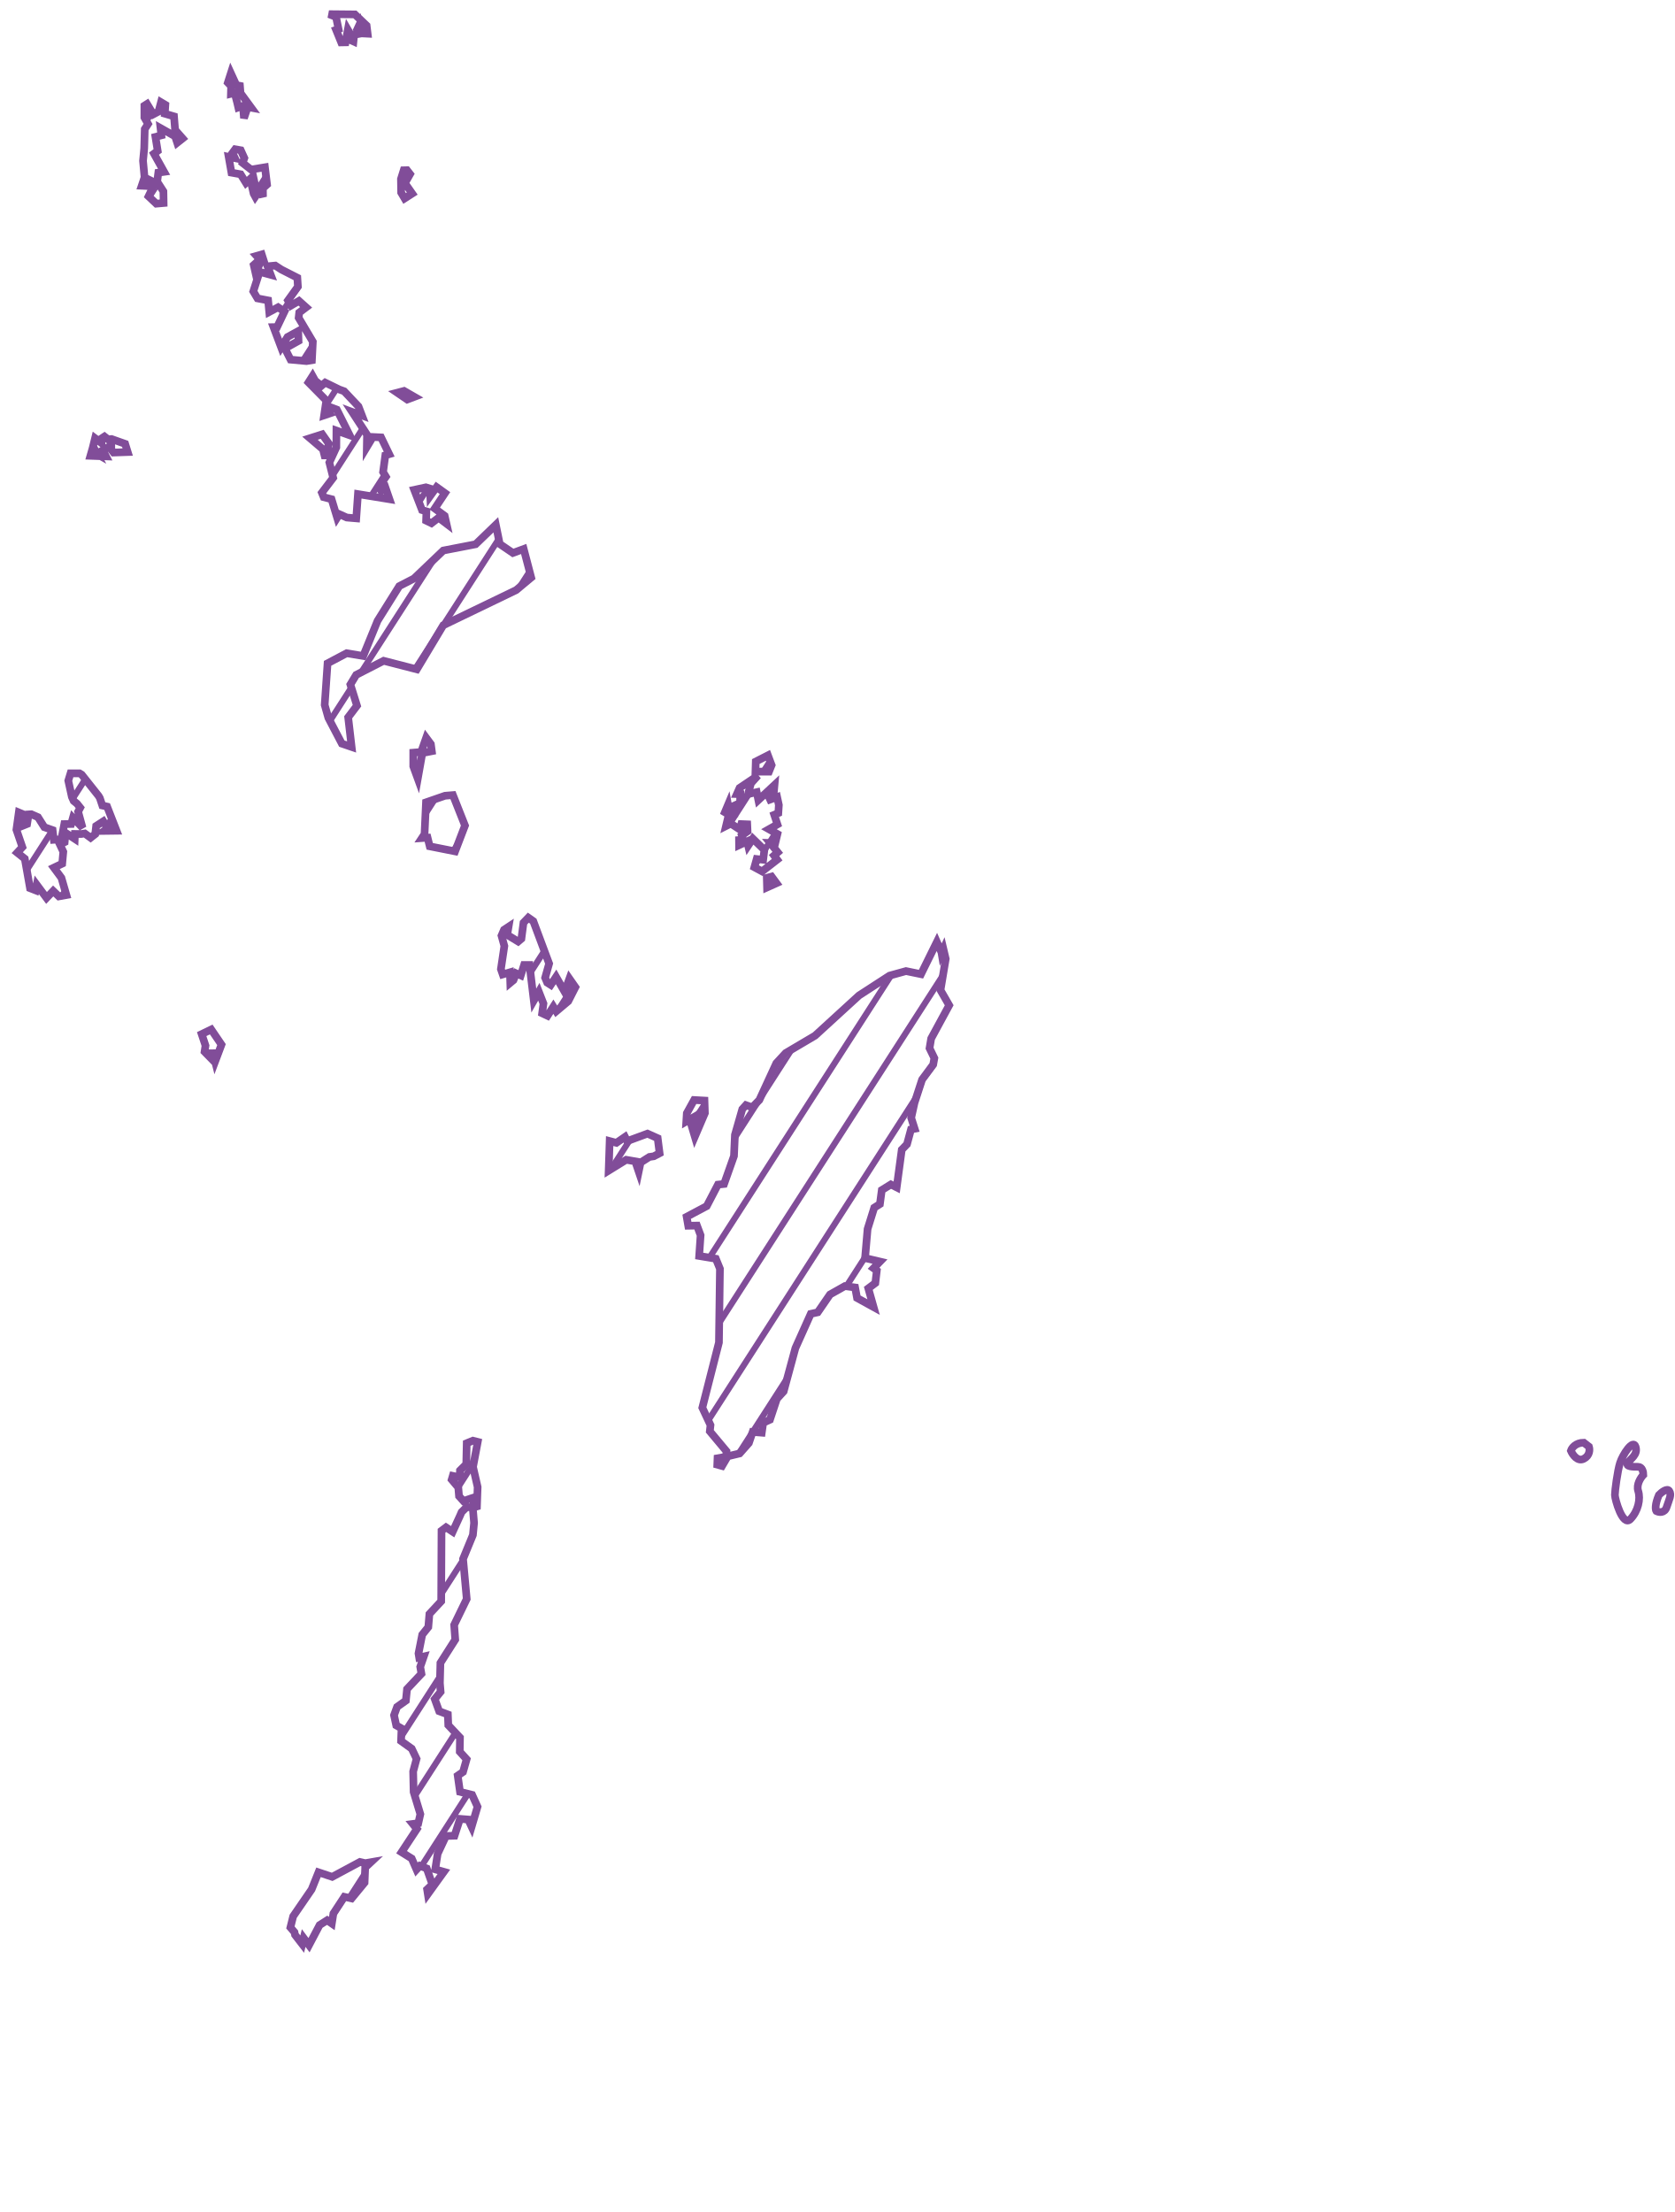
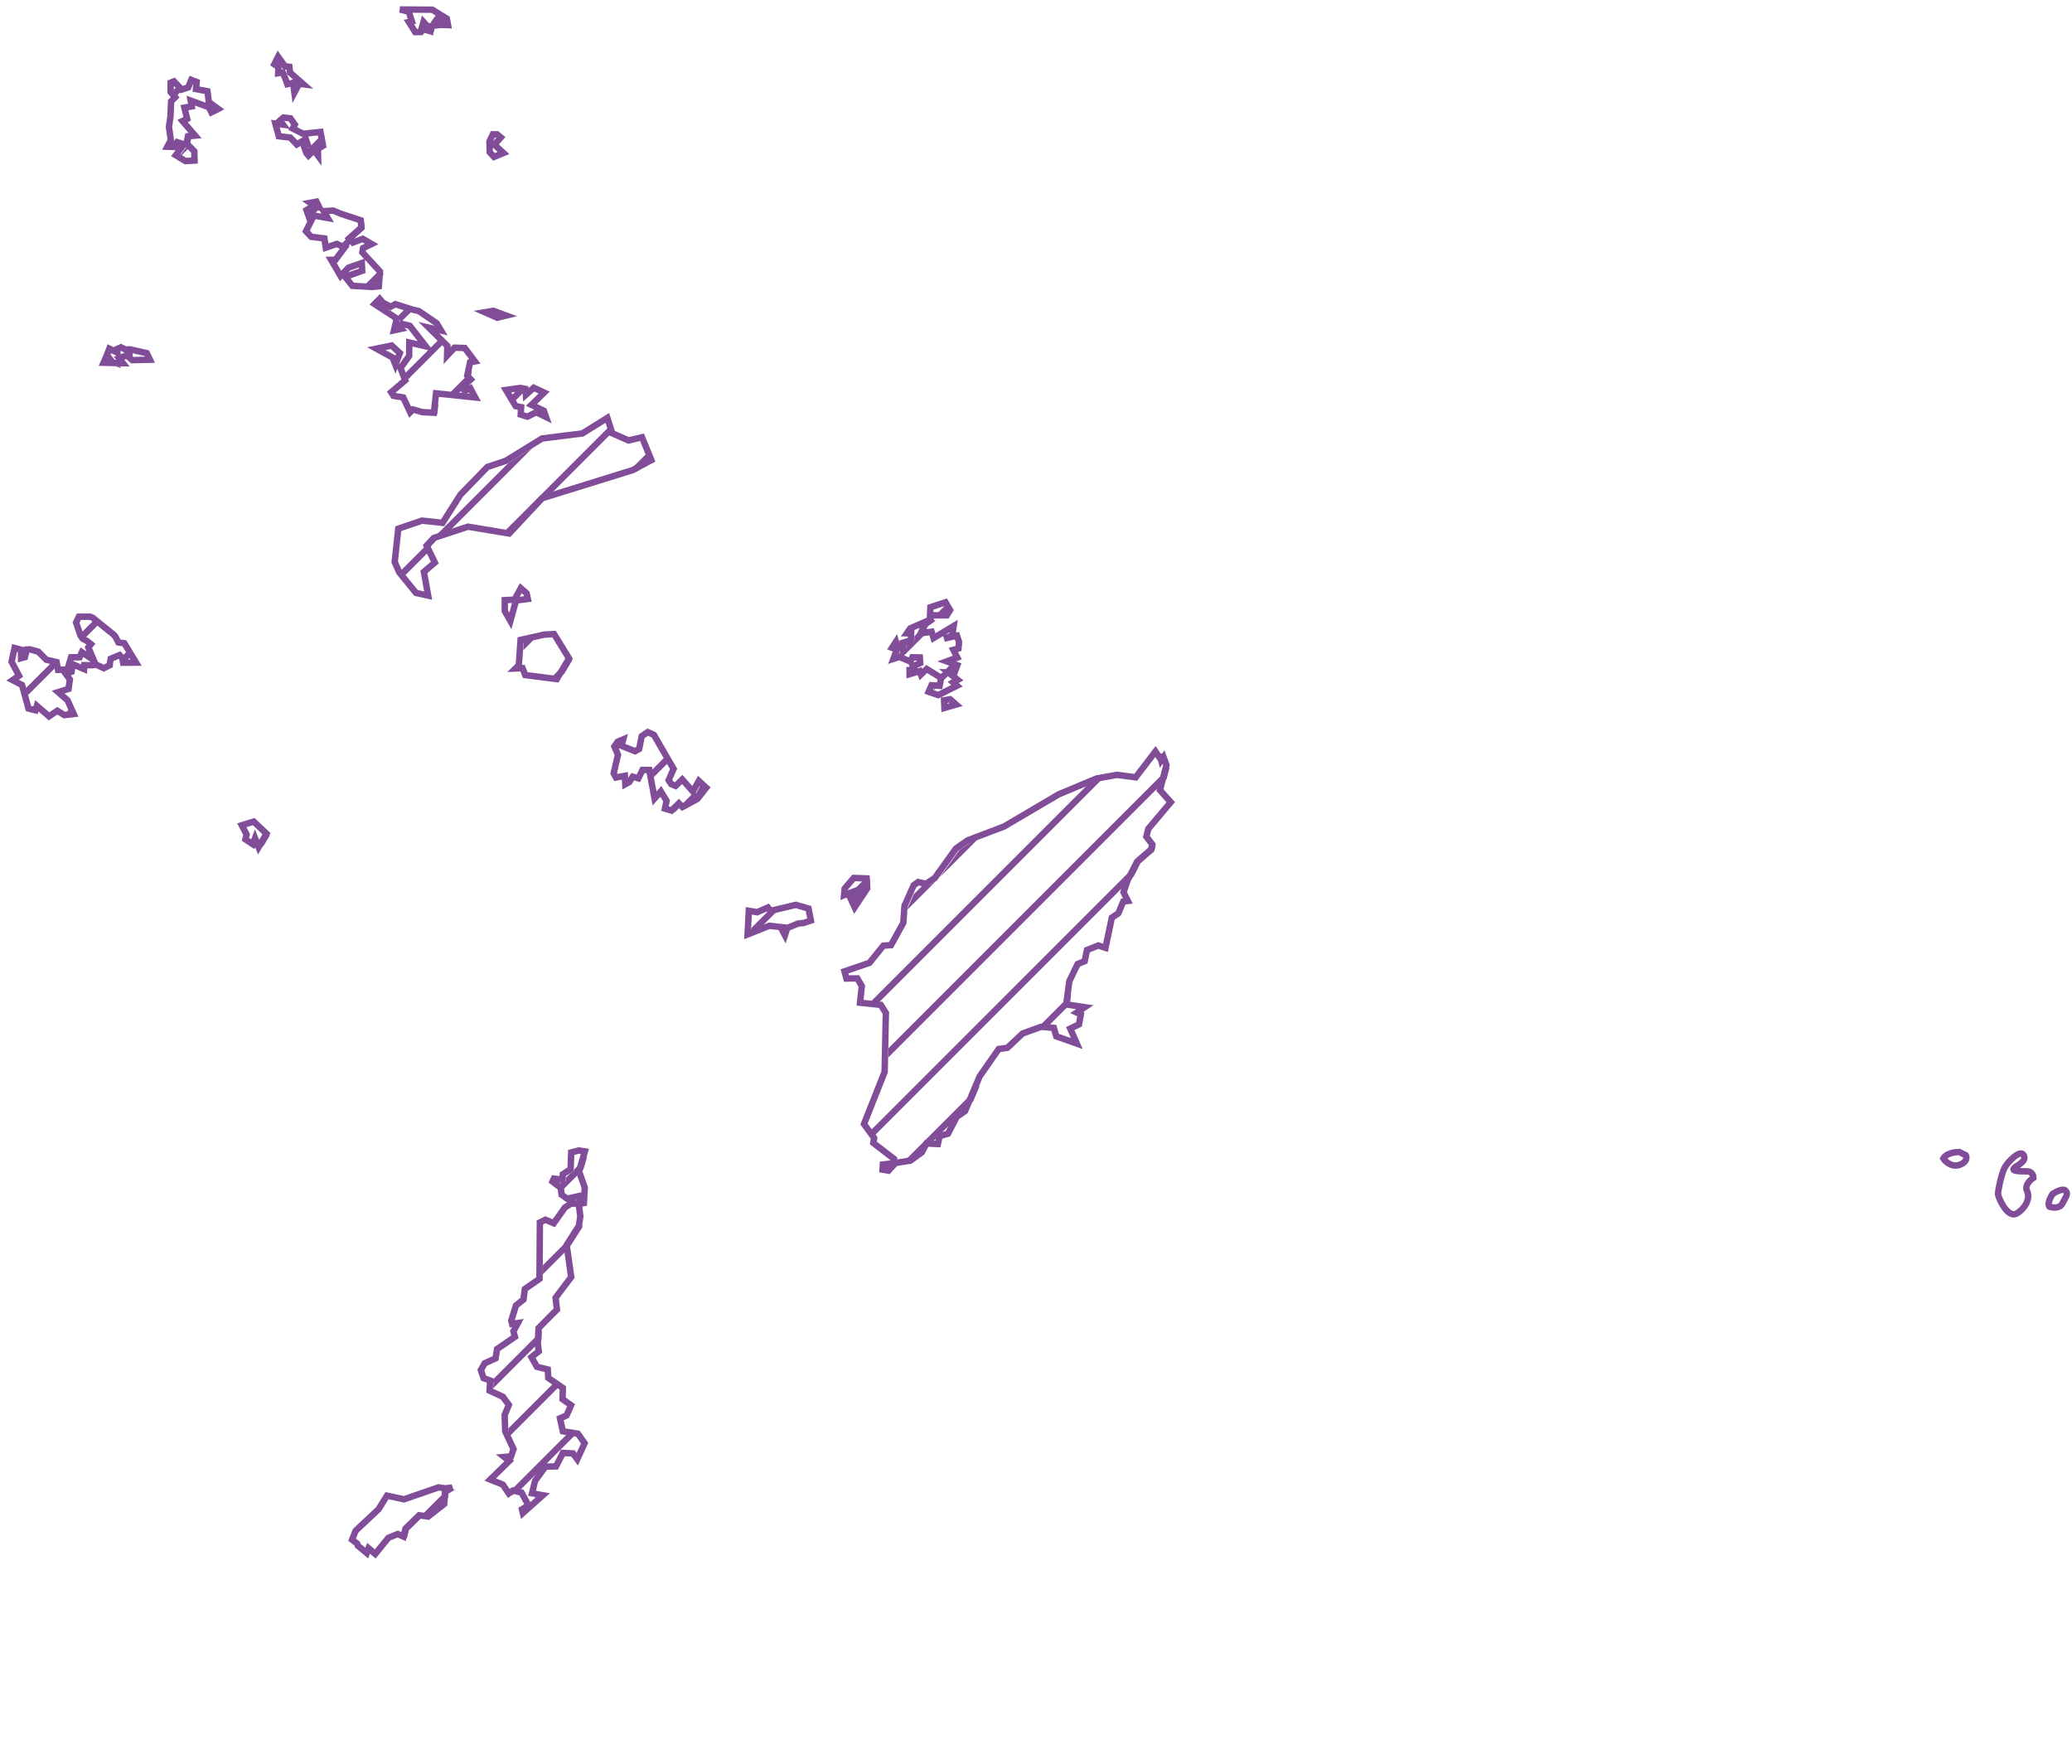
- <svg xmlns="http://www.w3.org/2000/svg" width="218" height="288" viewBox="0 0 218 288" fill="none">
-   <path d="M19.148 14.869L19.654 14.081L20.116 14.846L19.381 15.987L19.148 15.578V14.869Z" fill="#814D99" />
-   <path d="M20.911 24.086L19.746 25.898L19.687 25.842L20.54 24.071L20.106 23.855L21.328 21.958L21.713 22.65L20.963 22.756L20.813 23.933L20.911 24.086Z" fill="#814D99" />
-   <path d="M23.869 18.008L23.385 18.76L23.419 18.865L24.129 18.303L23.869 18.008Z" fill="#814D99" />
-   <path d="M33 14.294L33.025 14.256L33.061 14.305L33 14.294Z" fill="#814D99" />
-   <path d="M33.483 24.021L34.736 22.074L34.842 22.056L34.979 23.178L33.424 25.594L33.368 25.492L33.15 24.539L33.462 24.053L33.491 24.061L33.483 24.021Z" fill="#814D99" />
-   <path d="M12.911 57.474L12.556 58.025L12.726 57.334L12.911 57.474Z" fill="#814D99" />
-   <path d="M46.392 5.442L46.27 5.63L45.877 5.451L46.068 4.889L45.938 4.665L47.174 2.745L47.765 3.307L47.362 3.934L47.194 3.384L46.839 4.147L47.019 4.466L46.849 4.732L46.457 4.805L46.392 5.442Z" fill="#814D99" />
-   <path d="M45.386 5.522L45.337 5.791L45.212 5.793L45.386 5.522Z" fill="#814D99" />
-   <path d="M33.938 33.791L34.135 33.485L34.426 33.402L34.663 34.146L34.534 34.346H34.276L33.809 35.473L33.609 35.783L33.382 34.781L34.181 34.059L33.938 33.791Z" fill="#814D99" />
-   <path d="M39.718 47.244L38.818 47.161L40.733 44.185L41.079 44.769L41.059 45.159L39.718 47.244Z" fill="#814D99" />
-   <path d="M53.863 25.261L53.513 25.806L53.028 26.117L52.708 25.575L53.367 24.551L53.863 25.261Z" fill="#814D99" />
-   <path d="M37.933 39.541L37.177 40.715L36.555 40.284L36.474 40.327L38.998 36.404L39.059 36.435L39.135 37.601L37.845 39.393L37.933 39.541Z" fill="#814D99" />
-   <path d="M42.433 52.019L43.438 50.458L44.163 50.813L42.745 53.016L42.833 52.425L42.433 52.019Z" fill="#814D99" />
-   <path d="M9.515 103.176L10.872 101.068L10.986 101.137L11.425 101.689L9.792 104.228L9.703 104.032L9.515 103.176Z" fill="#814D99" />
-   <path d="M3.621 112.336L6.37 108.064L7.146 108.339L3.827 113.497L3.621 112.336Z" fill="#814D99" />
-   <path d="M8.364 116.924L8.011 116.989L7.615 116.607L8.525 115.192L8.821 116.213L8.364 116.924Z" fill="#814D99" />
-   <path d="M14.882 106.795L14.188 107.872L13.798 107.213L13.56 107.368L14.522 105.873L14.882 106.795Z" fill="#814D99" />
-   <path d="M50.414 62.052L48.597 64.876L47.734 64.735L50.372 60.636L50.223 61.734L50.414 62.052Z" fill="#814D99" />
-   <path d="M47.564 56.004L43.633 62.113L43.367 61.045L47.084 55.268L47.564 56.004Z" fill="#814D99" />
-   <path d="M46.847 66.113L46.73 67.768L45.833 67.69L46.847 66.113Z" fill="#814D99" />
-   <path d="M12.782 108.577L12.422 109.135L12.747 108.877L12.782 108.577Z" fill="#814D99" />
-   <path d="M54.515 64.674L55.015 63.897L55.798 63.728L56.031 63.799L54.873 65.599L54.515 64.674Z" fill="#814D99" />
-   <path d="M42.931 93.153L54.214 75.618L54.242 75.604L56.665 73.292L47.294 87.855L46.723 88.148L45.965 89.399L46.075 89.749L43.28 94.092L43.099 93.746L42.931 93.153Z" fill="#814D99" />
-   <path d="M54.355 87.359L53.537 87.148L65.038 69.274L65.268 70.398L54.355 87.359Z" fill="#814D99" />
-   <path d="M28.585 137.883L28.314 138.304L28.045 137.241L28.915 135.889L29.185 136.287L28.585 137.883Z" fill="#814D99" />
-   <path d="M67.856 76.853L67.549 77.109L66.373 77.677L69.01 73.579L69.286 74.631L67.856 76.853Z" fill="#814D99" />
-   <path d="M27.88 137.497L27.759 138.005L27.635 137.878L27.88 137.497Z" fill="#814D99" />
-   <path d="M59.322 111.07L58.477 110.902L60.739 107.386L60.889 107.764L60.062 109.92L59.322 111.07Z" fill="#814D99" />
-   <path d="M56.893 104.367L55.747 106.149L55.812 104.742L56.893 104.367Z" fill="#814D99" />
-   <path d="M69.4 126.838L69.289 125.917H69.039L70.856 123.095L71.206 124.033L69.4 126.838Z" fill="#814D99" />
-   <path d="M72.95 131.798L72.769 131.95L72.394 131.346L71.63 132.534L71.548 132.495L73.705 129.143L73.861 129.416L74.286 128.24L74.562 127.812L75.058 128.523L72.95 131.798Z" fill="#814D99" />
-   <path d="M66.371 121.068L65.659 122.175L65.638 122.1L65.966 121.336L66.371 121.068Z" fill="#814D99" />
-   <path d="M98.721 100.744L99.965 98.81L100.331 98.624L100.592 99.318L99.674 100.744H98.721Z" fill="#814D99" />
-   <path d="M96.724 103.848L97.906 102.01L99.027 101.253L98.12 102.261L97.738 103.671L97.8 103.657L95.234 107.644L94.872 107.828L95.227 106.343L95.148 106.296L95.383 105.931L95.902 106.046L95.847 105.219L96.701 104.827L96.724 103.848Z" fill="#814D99" />
-   <path d="M101.387 107.078L100.74 108.083L101.566 107.616L101.387 107.078Z" fill="#814D99" />
-   <path d="M100.591 108.315L101.29 108.71L99.862 110.929L99.275 110.36L100.591 108.315Z" fill="#814D99" />
-   <path d="M99.079 112.146L98.686 112.757L98.864 112.122L99.079 112.146Z" fill="#814D99" />
-   <path d="M79.638 151.353L81.506 148.45L81.722 148.301L82.002 148.852L82.263 148.756L79.822 152.55L79.593 152.691L79.638 151.353Z" fill="#814D99" />
-   <path d="M89.706 146.184L91.41 143.536L92.067 143.572L92.081 143.976L91.113 145.479L89.699 146.297L89.706 146.184Z" fill="#814D99" />
-   <path d="M61.057 190.706L62.446 188.548L62.05 190.645L59.968 193.881L59.426 193.241L59.869 192.553L60.2 192.623L60.224 192.002L60.689 191.279L61.053 190.916L61.057 190.706Z" fill="#814D99" />
-   <path d="M90.341 146.68L90.354 146.658L90.334 146.657L90.341 146.68Z" fill="#814D99" />
-   <path d="M96.657 145.859L97.695 144.246L98.284 144.452L98.97 143.746L96.019 148.333L96.032 148.036L96.657 145.859Z" fill="#814D99" />
-   <path d="M57.802 206.242L61.952 199.793L61.919 200.13L60.636 203.248L60.642 203.31L57.795 207.734L57.802 206.242Z" fill="#814D99" />
-   <path d="M52.588 226.303L52.625 225.314L52.366 225.166L57.686 216.9L57.646 218.444L52.588 226.303Z" fill="#814D99" />
-   <path d="M42.935 250.3L47.745 242.825L47.91 242.862L48.633 242.735L47.896 243.424L47.868 244.116L45.771 247.374L45.181 247.241L43.754 249.415L43.55 250.719L42.942 250.295L42.935 250.3Z" fill="#814D99" />
-   <path d="M54.341 234.056L54.202 233.595L54.184 232.819L59.053 225.252L59.618 225.855L54.341 234.056Z" fill="#814D99" />
-   <path d="M55.156 243.266L55.014 243.212L54.577 243.689L54.317 243.089L60.412 233.616L61.234 233.821L55.156 243.266Z" fill="#814D99" />
-   <path d="M96.455 189.562L95.328 189.832L103.577 177.012L102.883 179.572L96.455 189.562Z" fill="#814D99" />
-   <path d="M112.994 163.859L110.493 167.746L110.348 167.726L109.099 168.43L113.143 162.147L112.994 163.859Z" fill="#814D99" />
-   <path d="M119.713 142.94L92.542 185.166L92.14 184.309L121.959 137.969L121.996 138.047L121.846 138.885L120.4 140.836L119.713 142.94Z" fill="#814D99" />
-   <path d="M123.475 125.136L123.139 127.139L93.986 172.445L94.006 170.932L123.475 125.136Z" fill="#814D99" />
-   <path d="M114.745 128.225L116.162 127.306L116.318 127.263L92.668 164.017L91.806 163.874L114.745 128.225Z" fill="#814D99" />
-   <path d="M103.326 136.976L102.644 137.379L101.423 138.705L99.419 143.048L103.326 136.976Z" fill="#814D99" />
-   <path d="M47.561 242.584L48.284 242.456L47.547 243.145L47.465 245.118L45.773 247.175L44.831 246.963L43.405 249.136L43.2 250.441L42.593 250.017L41.61 250.642L40.232 253.261L39.536 252.328L39.345 253.123L38.41 251.914L38.342 251.575L37.809 250.95L38.171 249.497L40.573 245.998L41.467 243.771L43.248 244.365L46.864 242.424L47.561 242.584ZM60.731 196.247L61.543 196.215L61.72 198.282L61.57 199.852L60.287 202.969L60.765 208.186L59.127 211.558L59.27 213.477L57.339 216.51L57.271 219.139L57.366 220.274L56.602 221.218L57.175 222.797L58.308 223.222L58.363 224.611L59.885 226.233L59.857 228.067L60.751 229.054L60.28 230.708L59.591 231.185L59.891 233.295L61.468 233.687L62.17 235.235L61.399 237.844L60.956 236.9L59.891 236.815L59.175 239.01L58.062 239.042L56.977 241.364L56.664 243.389L57.789 243.707L55.701 246.602L55.606 245.998L56.288 245.351L55.558 243.273L54.664 242.933L54.227 243.411L53.606 241.979L52.283 241.152L54.275 238.13L53.743 237.473L54.459 237.377L54.726 236.2L53.852 233.316L53.791 230.644L54.234 229L53.606 227.675L52.215 226.678L52.276 225.035L51.587 224.642L51.3 223.317L51.696 222.236L52.842 221.419L52.992 219.913L54.869 217.92L54.712 217.019L55.176 215.672L54.575 215.81L54.487 215.28L54.971 212.83L55.763 211.844L55.906 210.137L57.441 208.483L57.482 199.3L58.069 198.855L58.936 199.428L59.898 197.328L60.096 196.872L60.731 196.247ZM61.57 187.573L62.198 187.732L61.584 190.987L62.184 193.606L62.095 196.14L61.775 196.236L61.55 195.016L60.335 195.43L59.762 194.794L59.666 193.659L58.806 192.641L58.95 192.154L59.85 192.344L59.885 191.454L60.703 190.637L60.765 187.902L61.57 187.573ZM84.3 147.598L85.624 148.192L85.876 150.153L85.119 150.546L84.546 150.631L83.399 151.362L83.154 152.539L82.888 151.754L83.167 151.288L81.53 151.002L79.244 152.412L79.373 148.563L80.254 148.796L81.373 148.022L81.653 148.573L84.3 147.598ZM91.718 143.293L91.772 144.926L90.462 147.99L89.984 146.379L90.708 146.41L90.926 145.106L89.35 146.018L89.418 144.937L90.367 143.219L91.718 143.293ZM27.498 134.036L28.836 136.008L28.01 138.203L27.642 136.751L27.41 137.726L26.632 136.931L26.755 136.136L26.256 134.641L27.498 134.036ZM122.364 123.528L122.418 123.083L122.582 124.069L122.821 123.549L123.128 124.843L122.445 128.915L123.578 130.887L121.231 135.213L121.019 136.475L121.647 137.769L121.497 138.606L120.05 140.557L119.061 143.59L118.631 145.541L119.081 146.962L118.604 147.057L118.085 148.976L117.403 149.687L116.741 154.596L115.983 154.214L114.803 154.946L114.557 156.77L113.82 157.237L112.953 160.015L112.626 163.8L114.571 164.256L113.731 165.125L114.154 165.433L113.963 167.055L113.049 167.744L113.738 170.183L111.582 168.996L111.329 167.628L109.999 167.448L108.061 168.54L106.464 170.862L105.556 171.063L103.557 175.517L102.029 181.158L101.141 182.133L100.241 184.848L99.36 185.251L99.176 186.534L97.989 186.438L97.498 187.88L96.296 189.238L94.747 189.609L94.004 190.871L93.383 190.701L93.417 189.863L94.55 189.662L94.584 188.951L92.414 186.353L92.502 185.548L91.438 183.279L93.601 174.796L93.731 165.189L93.198 163.885L91.028 163.524L91.213 160.831L90.742 159.569L89.602 159.59L89.398 158.424L92.011 157.035L93.471 154.236L94.27 154.151L95.559 150.514L95.682 147.757L96.644 144.406L97.115 143.887L97.934 144.173L98.862 143.219L101.073 138.426L102.295 137.101L106.116 134.842L111.841 129.604L115.813 127.027L117.955 126.433L119.907 126.836L121.975 122.638L122.364 123.528ZM69.431 119.934L71.492 125.458L70.973 127.303L71.239 127.939L71.703 128.236L72.399 127.186L73.512 129.137L74.133 127.42L74.91 128.533L73.983 130.357L72.42 131.672L72.044 131.067L71.28 132.255L70.584 131.926L70.755 130.664L70.154 129.127L69.499 130.272L68.94 125.638H68.23L67.8 126.996L67.213 126.73L66.852 127.611L66.435 127.96L66.388 126.593L65.453 126.868L65.214 126.179L65.664 123.168L65.289 121.821L65.617 121.058L66.21 120.665L66.033 121.715L67.459 122.584L67.882 122.224L68.155 120.135L68.783 119.478L69.431 119.934ZM100.452 114.123L101.094 114.992L99.865 115.544L99.831 114.293L100.452 114.123ZM57.94 103.604L58.97 103.52L60.539 107.485L59.25 110.847L55.947 110.189L55.667 109.065L54.93 109.118L55.272 108.599L55.463 104.463L57.94 103.604ZM98.678 100.975L97.77 101.982L97.388 103.392L98.521 103.138L98.733 104.166L100.834 102.205L100.691 103.774L99.831 104.262L101.176 103.774L101.401 104.813L101.332 105.863L100.8 106.086L101.216 107.337L100.111 107.962L101.216 108.588L100.93 109.776L100.275 109.754L101.257 110.974L100.78 111.387L101.182 111.928L99.217 113.455L98.214 112.914L98.514 111.843L99.36 111.939L99.517 110.656L98.009 109.192L97.402 110.104L97.272 109.553L96.221 110.041L96.215 109.373L96.747 109.33L96.576 108.768L97.327 108.238L97.286 107.326L96.508 107.294L96.31 107.994L95.15 107.231L94.522 107.549L94.877 106.064L94.372 105.757L94.782 104.781L94.932 105.63L95.553 105.767L95.498 104.94L96.351 104.548L96.378 103.392L95.935 103.382L96.29 102.586L98.678 100.975ZM10.357 100.688L10.637 100.858L12.827 103.615L12.998 103.901L13.325 104.877L13.946 105.015L15.175 108.164L13.551 108.185L14.001 107.867L13.448 106.934L12.52 107.538L12.397 108.599L11.797 109.076L11.033 108.514L10.575 108.588L9.757 108.577L9.729 109.214L8.535 108.429L8.419 109.648L7.798 109.956L8.242 110.9L8.098 112.448L7.013 112.967L7.996 114.293L8.644 116.53L7.662 116.71L6.925 116L6.058 116.912L4.782 115.194L4.639 115.926L3.908 115.639L3.226 111.801L2.243 111.016L2.912 110.295L2.134 108.026L2.448 105.778L3.131 106.064V107.443L3.526 107.284L3.724 106.033L4.079 106.011L4.946 106.393L5.771 107.697L6.85 108.079L7.007 109.341L7.989 109.267L8.371 107.294L9.265 107.284L9.497 106.467L10.746 107.772L10.173 105.683L10.446 105.163L10.023 104.633L9.593 104.283L9.354 103.753L8.89 101.643L9.183 100.688H10.357ZM99.981 98.345L100.459 99.618L100.118 100.466H98.357L98.398 99.151L99.981 98.345ZM56.097 96.882L56.22 97.804L54.985 98.048L54.391 101.378L53.804 99.766V97.995L54.828 97.91L55.483 96.055L56.097 96.882ZM65.064 70.829L66.776 71.996L68.182 71.476L69.158 75.198L67.2 76.831L57.708 81.411L54.268 87.148L49.949 86.034L46.373 87.869L45.616 89.12L46.476 91.877L45.329 93.393L45.779 97.253L44.504 96.818L42.75 93.468L42.272 91.781L42.647 86.363L45.131 85.048L47.288 85.409L49.157 80.828L51.982 76.311L53.893 75.325L57.715 71.677L61.925 70.861L64.552 68.327L65.064 70.829ZM55.449 63.449L55.968 63.608L56.015 64.562L56.841 63.417L57.933 64.202L56.602 66.206L57.892 67.16L58.124 68.178L57.107 67.404L56.172 68.125L55.476 67.786L55.517 66.577L54.944 66.407L53.927 63.778L55.449 63.449ZM41.951 56.546L42.811 57.766L42.347 59.674L42.047 58.497L40.355 57.055L41.951 56.546ZM14.526 57.161L16.294 57.787L16.628 58.858L14.786 58.922L14.492 58.54L14.485 57.988L13.394 58.614L13.803 59.42L11.77 59.346L11.947 58.731L12.636 59.123L12.118 58.105L12.377 57.055L13.216 57.691L13.203 57.098L13.598 56.833L14.069 57.204L14.526 57.161ZM52.603 50.895L53.948 51.669L53.02 52.019L51.716 51.128L52.603 50.895ZM41.037 49.569L41.849 50.227L42.34 49.813L44.183 50.715L44.804 50.937L46.673 52.92L47.124 54.097L45.848 53.63L47.786 56.599L47.758 58.2L48.543 56.896L49.615 56.949L50.672 59.134L50.167 59.282L49.874 61.456L50.242 62.071L49.267 63.439L49.635 63.905L50.195 63.513L50.706 64.997L46.605 64.329L46.38 67.489L45.152 67.383L44.183 66.948L43.896 67.404L43.166 64.997L42.142 64.732L41.904 64.149L43.378 62.209L42.879 60.215L43.787 58.243L43.801 56.059L45.527 56.674L43.855 53.334L43.043 53.026L42.654 53.429L42.92 53.832L42.197 54.076L42.484 52.146L40.163 49.792L40.696 48.954L41.037 49.569ZM35.837 34.576L36.629 35.096L38.71 36.156L38.785 37.322L37.495 39.114L37.891 39.782L38.922 39.178L39.856 40.016L38.956 40.694L38.881 41.373L40.73 44.49L40.607 46.897L39.897 47.014L37.83 46.823L37.093 45.37L38.867 44.384L38.826 43.112L37.434 43.875L36.602 45.222L35.612 42.592L36.076 42.582L37.031 40.578L36.206 40.005L35.053 40.62L34.909 39.114L33.524 38.849L32.978 37.937L33.797 35.392L35.25 35.785L34.827 34.672L35.837 34.576ZM34.077 33.123L34.377 34.067H33.926L33.285 35.615L33.033 34.502L33.831 33.781L33.408 33.314L34.077 33.123ZM52.992 22.159L53.388 22.668L52.719 23.845L53.668 25.203L52.678 25.839L52.228 25.075L52.201 23.305L52.556 22.17L52.992 22.159ZM30.617 19.434L31.347 19.562L31.811 20.579L31.586 21.216L32.685 22.075L34.493 21.778L34.766 24.026L34.227 24.513L34.24 25.627L33.831 24.747L33.237 25.616L33.019 25.213L32.664 23.665L33.142 23.782L32.958 22.933L32.023 23.814L31.327 22.69L30.133 22.477L29.771 20.421L30.583 20.59L30.262 19.912L30.617 19.434ZM20.961 13.306L21.528 13.645L21.453 14.801L22.654 15.151L22.797 16.911L23.779 18.024L23.07 18.586L22.797 17.748L20.9 16.677L21.009 17.621L20.238 17.823L20.531 19.646L20.047 20.007L21.364 22.372L20.613 22.477L20.463 23.654L21.275 24.916L21.302 26.433L20.347 26.517L19.337 25.563L20.19 23.792L19.487 23.442L19.153 24.216L18.45 24.185L18.819 23.093L18.621 20.94L18.778 19.297L18.846 16.805L19.276 16.137L18.798 15.299V13.761L19.146 13.539L19.958 14.886L20.64 14.525L20.961 13.306ZM30.767 11.079L31.238 11.174L31.313 12.118L32.712 14.027L32.255 13.942L31.763 15.384L31.627 13.783L31.026 13.995L30.876 13.348L30.549 12.097L30.064 12.213L30.091 11.206L29.662 10.761L30.057 9.531L30.767 11.079ZM46.203 1.875L47.731 3.328L47.861 4.388L47.226 4.356L46.844 3.105L46.489 3.869L46.789 4.399L46.107 4.526L46.018 5.395L45.527 5.173L45.718 4.611L45.288 3.869L44.988 5.512L44.422 5.523L43.76 3.89L44.074 3.784L43.746 2.204L42.825 1.843L46.203 1.875Z" stroke="#814D99" />
-   <path d="M213.28 190.977C213.82 190.977 213.955 191.676 213.955 192.025C213.618 192.374 213.011 193.282 213.28 194.12C213.617 195.168 213.28 196.74 212.269 197.787C211.258 198.835 210.247 195.168 210.247 194.644C210.247 194.12 210.584 191.501 210.921 190.454C211.258 189.406 212.606 187.311 212.943 188.358C213.281 189.406 212.269 189.93 211.932 190.454C211.595 190.977 212.606 190.977 213.28 190.977Z" stroke="#814D99" />
-   <path d="M215.64 196.74C215.528 196.565 215.438 195.902 215.977 194.644C216.314 194.295 217.056 193.701 217.326 194.12C217.663 194.644 217.326 195.168 216.988 196.216C216.719 197.054 215.977 196.914 215.64 196.74Z" stroke="#814D99" />
-   <path d="M204.517 188.882C204.629 188.533 205.123 187.834 206.202 187.834L206.876 188.358C206.988 188.707 207.011 189.511 206.202 189.93C205.393 190.349 204.741 189.406 204.517 188.882Z" stroke="#814D99" />
+ <svg xmlns="http://www.w3.org/2000/svg" width="322" height="274" viewBox="0 0 322 274" fill="none">
+   <path d="M27.036 13.907L27.788 13.155L28.472 13.885L27.382 14.975L27.036 14.584V13.907Z" fill="#814D99" />
+   <path d="M29.652 22.705L27.923 24.434L27.835 24.381L29.101 22.691L28.458 22.485L30.27 20.673L30.842 21.334L29.728 21.436L29.506 22.559L29.652 22.705Z" fill="#814D99" />
+   <path d="M34.039 16.904L33.322 17.621L33.372 17.721L34.425 17.185L34.039 16.904Z" fill="#814D99" />
+   <path d="M47.584 13.359L47.621 13.322L47.675 13.369L47.584 13.359Z" fill="#814D99" />
+   <path d="M48.3 22.643L50.158 20.784L50.316 20.768L50.519 21.838L48.212 24.145L48.13 24.047L47.806 23.137L48.269 22.674L48.312 22.68L48.3 22.643Z" fill="#814D99" />
+   <path d="M17.784 54.573L17.258 55.099L17.511 54.44L17.784 54.573Z" fill="#814D99" />
+   <path d="M67.448 4.909L67.268 5.089L66.684 4.918L66.967 4.382L66.775 4.168L68.608 2.335L69.486 2.872L68.887 3.47L68.637 2.945L68.111 3.674L68.379 3.978L68.126 4.231L67.544 4.301L67.448 4.909Z" fill="#814D99" />
+   <path d="M65.957 4.986L65.884 5.242L65.698 5.245L65.957 4.986Z" fill="#814D99" />
+   <path d="M48.974 31.969L49.267 31.676L49.699 31.597L50.05 32.307L49.859 32.498H49.476L48.783 33.574L48.488 33.87L48.15 32.913L49.335 32.224L48.974 31.969Z" fill="#814D99" />
+   <path d="M57.549 44.809L56.214 44.729L59.054 41.889L59.568 42.446L59.538 42.819L57.549 44.809Z" fill="#814D99" />
+   <path d="M78.531 23.826L78.011 24.346L77.292 24.644L76.817 24.126L77.795 23.148L78.531 23.826Z" fill="#814D99" />
+   <path d="M54.901 37.457L53.78 38.577L52.857 38.165L52.736 38.207L56.481 34.462L56.572 34.492L56.683 35.605L54.77 37.315L54.901 37.457Z" fill="#814D99" />
+   <path d="M61.576 49.367L63.066 47.876L64.142 48.215L62.039 50.318L62.169 49.754L61.576 49.367Z" fill="#814D99" />
+   <path d="M12.748 98.195L14.761 96.182L14.93 96.249L15.581 96.776L13.158 99.199L13.027 99.011L12.748 98.195Z" fill="#814D99" />
+   <path d="M4.005 106.938L8.082 102.861L9.234 103.123L4.311 108.046L4.005 106.938Z" fill="#814D99" />
+   <path d="M11.04 111.317L10.517 111.379L9.929 111.014L11.279 109.664L11.718 110.639L11.04 111.317Z" fill="#814D99" />
+   <path d="M20.708 101.649L19.68 102.677L19.1 102.048L18.747 102.196L20.174 100.769L20.708 101.649Z" fill="#814D99" />
+   <path d="M73.414 58.943L70.719 61.638L69.439 61.504L73.351 57.591L73.132 58.64L73.414 58.943Z" fill="#814D99" />
+   <path d="M69.188 53.17L63.356 59.001L62.961 57.982L68.475 52.468L69.188 53.17Z" fill="#814D99" />
+   <path d="M68.124 62.819L67.949 64.398L66.618 64.325L68.124 62.819Z" fill="#814D99" />
+   <path d="M17.593 103.35L17.06 103.883L17.541 103.637L17.593 103.35Z" fill="#814D99" />
+   <path d="M79.498 61.445L80.239 60.704L81.401 60.542L81.747 60.611L80.029 62.328L79.498 61.445Z" fill="#814D99" />
+   <path d="M62.315 88.628L79.051 71.892L79.093 71.878L82.686 69.671L68.786 83.571L67.939 83.851L66.815 85.045L66.978 85.379L62.833 89.525L62.564 89.194L62.315 88.628Z" fill="#814D99" />
+   <path d="M79.26 83.098L78.046 82.896L95.107 65.836L95.448 66.909L79.26 83.098Z" fill="#814D99" />
+   <path d="M41.035 131.322L40.633 131.724L40.234 130.709L41.524 129.419L41.925 129.799L41.035 131.322Z" fill="#814D99" />
+   <path d="M99.287 73.071L98.831 73.315L97.086 73.857L100.998 69.945L101.408 70.95L99.287 73.071Z" fill="#814D99" />
+   <path d="M39.989 130.954L39.81 131.439L39.626 131.317L39.989 130.954Z" fill="#814D99" />
+   <path d="M86.627 105.73L85.374 105.569L88.73 102.213L88.952 102.574L87.725 104.632L86.627 105.73Z" fill="#814D99" />
+   <path d="M83.025 99.332L81.325 101.032L81.421 99.69L83.025 99.332Z" fill="#814D99" />
+   <path d="M101.577 120.78L101.412 119.901H101.042L103.736 117.207L104.255 118.102L101.577 120.78Z" fill="#814D99" />
+   <path d="M106.843 125.514L106.575 125.66L106.018 125.083L104.884 126.216L104.763 126.179L107.963 122.98L108.194 123.241L108.825 122.118L109.233 121.71L109.969 122.388L106.843 125.514Z" fill="#814D99" />
+   <path d="M97.084 115.273L96.028 116.329L95.997 116.257L96.483 115.529L97.084 115.273Z" fill="#814D99" />
+   <path d="M145.069 95.874L146.915 94.028L147.457 93.85L147.844 94.513L146.483 95.874H145.069Z" fill="#814D99" />
+   <path d="M142.107 98.836L143.861 97.082L145.524 96.36L144.178 97.321L143.611 98.667L143.703 98.654L139.898 102.459L139.36 102.635L139.886 101.218L139.77 101.172L140.118 100.824L140.888 100.934L140.807 100.145L142.073 99.771L142.107 98.836Z" fill="#814D99" />
+   <path d="M149.024 101.919L148.064 102.879L149.29 102.432L149.024 101.919Z" fill="#814D99" />
+   <path d="M147.843 103.1L148.88 103.477L146.762 105.595L145.891 105.052L147.843 103.1Z" fill="#814D99" />
+   <path d="M145.6 106.757L145.017 107.34L145.281 106.734L145.6 106.757Z" fill="#814D99" />
+   <path d="M116.763 144.179L119.534 141.408L119.855 141.266L120.27 141.792L120.657 141.7L117.036 145.321L116.697 145.456L116.763 144.179Z" fill="#814D99" />
+   <path d="M131.698 139.245L134.225 136.718L135.2 136.752L135.22 137.137L133.785 138.572L131.687 139.353L131.698 139.245Z" fill="#814D99" />
+   <path d="M89.202 181.741L91.261 179.681L90.675 181.682L87.585 184.772L86.783 184.16L87.439 183.504L87.93 183.571L87.965 182.978L88.655 182.288L89.195 181.941L89.202 181.741Z" fill="#814D99" />
+   <path d="M132.639 139.719L132.659 139.698L132.629 139.697L132.639 139.719Z" fill="#814D99" />
+   <path d="M142.008 138.935L143.547 137.395L144.421 137.592L145.439 136.919L141.061 141.296L141.081 141.013L142.008 138.935Z" fill="#814D99" />
+   <path d="M84.374 196.569L90.528 190.414L90.481 190.736L88.578 193.712L88.586 193.771L84.364 197.994L84.374 196.569Z" fill="#814D99" />
+   <path d="M76.64 215.718L76.695 214.773L76.31 214.633L84.201 206.742L84.141 208.216L76.64 215.718Z" fill="#814D99" />
+   <path d="M62.321 238.622L69.456 231.487L69.7 231.523L70.773 231.402L69.68 232.059L69.637 232.72L66.527 235.83L65.651 235.703L63.536 237.778L63.232 239.023L62.331 238.618L62.321 238.622Z" fill="#814D99" />
+   <path d="M79.24 223.117L79.033 222.678L79.006 221.937L86.228 214.715L87.067 215.29L79.24 223.117Z" fill="#814D99" />
+   <path d="M80.448 231.909L80.237 231.857L79.589 232.312L79.203 231.74L88.245 222.698L89.464 222.893L80.448 231.909Z" fill="#814D99" />
+   <path d="M141.708 180.649L140.036 180.907L152.272 168.671L151.244 171.114L141.708 180.649Z" fill="#814D99" />
+   <path d="M166.242 156.115L162.531 159.826L162.317 159.807L160.464 160.479L166.462 154.481L166.242 156.115Z" fill="#814D99" />
+   <path d="M176.208 136.149L135.904 176.453L135.308 175.635L179.539 131.404L179.595 131.479L179.372 132.279L177.226 134.141L176.208 136.149Z" fill="#814D99" />
+   <path d="M181.788 119.155L181.29 121.067L138.046 164.311L138.076 162.867L181.788 119.155Z" fill="#814D99" />
+   <path d="M168.839 122.104L170.94 121.227L171.172 121.185L136.09 156.267L134.813 156.13L168.839 122.104Z" fill="#814D99" />
+   <path d="M151.901 130.457L150.889 130.841L149.077 132.106L146.105 136.252L151.901 130.457Z" fill="#814D99" />
+   <path d="M69.182 231.257L70.255 231.136L69.162 231.794L69.041 233.676L66.531 235.639L65.134 235.437L63.018 237.512L62.714 238.757L61.814 238.352L60.356 238.949L58.311 241.449L57.279 240.558L56.995 241.317L55.609 240.163L55.508 239.84L54.718 239.242L55.255 237.856L58.818 234.516L60.144 232.391L62.785 232.957L68.15 231.105L69.182 231.257ZM88.718 187.029L89.922 186.999L90.186 188.972L89.963 190.47L88.06 193.446L88.769 198.425L86.339 201.644L86.552 203.476L83.687 206.37L83.586 208.88L83.728 209.963L82.594 210.864L83.444 212.372L85.125 212.777L85.206 214.102L87.463 215.651L87.422 217.402L88.748 218.343L88.05 219.922L87.028 220.377L87.473 222.391L89.811 222.766L90.854 224.243L89.71 226.733L89.052 225.832L87.473 225.751L86.41 227.846L84.76 227.877L83.151 230.093L82.685 232.026L84.355 232.33L81.258 235.093L81.116 234.516L82.129 233.899L81.045 231.915L79.719 231.591L79.072 232.047L78.15 230.68L76.187 229.891L79.142 227.006L78.353 226.379L79.416 226.288L79.811 225.164L78.515 222.412L78.424 219.861L79.082 218.292L78.15 217.027L76.086 216.076L76.177 214.507L75.154 214.133L74.729 212.868L75.316 211.835L77.017 211.056L77.24 209.619L80.023 207.716L79.79 206.856L80.479 205.571L79.588 205.702L79.456 205.196L80.175 202.858L81.349 201.917L81.562 200.288L83.839 198.709L83.9 189.944L84.77 189.519L86.056 190.066L87.483 188.062L87.777 187.626L88.718 187.029ZM89.963 178.751L90.894 178.902L89.983 182.009L90.874 184.509L90.742 186.928L90.266 187.019L89.933 185.855L88.131 186.25L87.281 185.643L87.139 184.56L85.864 183.588L86.076 183.123L87.412 183.305L87.463 182.455L88.677 181.675L88.769 179.064L89.963 178.751ZM123.679 140.595L125.643 141.162L126.017 143.034L124.894 143.409L124.044 143.49L122.343 144.188L121.979 145.311L121.584 144.562L121.999 144.117L119.57 143.844L116.179 145.19L116.371 141.516L117.677 141.739L119.337 141L119.752 141.526L123.679 140.595ZM134.682 136.486L134.763 138.045L132.82 140.97L132.111 139.431L133.184 139.462L133.508 138.217L131.17 139.087L131.271 138.055L132.678 136.415L134.682 136.486ZM39.424 127.651L41.408 129.533L40.183 131.628L39.636 130.242L39.292 131.173L38.138 130.414L38.32 129.655L37.581 128.228L39.424 127.651ZM180.14 117.621L180.221 117.196L180.464 118.137L180.818 117.641L181.274 118.876L180.261 122.762L181.942 124.645L178.46 128.774L178.146 129.978L179.077 131.213L178.854 132.013L176.709 133.875L175.241 136.769L174.603 138.632L175.271 139.988L174.563 140.079L173.793 141.911L172.781 142.589L171.799 147.275L170.676 146.91L168.925 147.609L168.56 149.35L167.467 149.795L166.182 152.447L165.696 156.06L168.581 156.495L167.336 157.325L167.963 157.618L167.68 159.167L166.323 159.825L167.346 162.152L164.147 161.019L163.773 159.713L161.799 159.541L158.924 160.584L156.556 162.8L155.209 162.992L152.244 167.243L149.976 172.627L148.66 173.559L147.324 176.149L146.019 176.534L145.745 177.759L143.984 177.668L143.255 179.044L141.474 180.339L139.176 180.694L138.073 181.898L137.152 181.736L137.202 180.937L138.883 180.744L138.933 180.066L135.714 177.587L135.846 176.817L134.267 174.652L137.476 166.555L137.668 157.386L136.878 156.141L133.66 155.797L133.933 153.226L133.234 152.021L131.544 152.042L131.241 150.928L135.117 149.603L137.283 146.931L138.468 146.85L140.381 143.378L140.563 140.747L141.99 137.549L142.688 137.053L143.903 137.326L145.28 136.415L148.559 131.841L150.371 130.575L156.039 128.42L164.532 123.42L170.423 120.961L173.601 120.394L176.496 120.779L179.563 116.771L180.14 117.621ZM101.623 114.19L104.68 119.463L103.911 121.224L104.306 121.831L104.994 122.115L106.027 121.113L107.676 122.975L108.598 121.335L109.751 122.398L108.375 124.139L106.057 125.394L105.5 124.817L104.367 125.95L103.334 125.637L103.587 124.432L102.696 122.965L101.725 124.058L100.895 119.635H99.842L99.204 120.93L98.334 120.677L97.797 121.517L97.18 121.851L97.109 120.546L95.722 120.809L95.368 120.151L96.036 117.277L95.479 115.991L95.965 115.263L96.846 114.888L96.583 115.89L98.698 116.72L99.326 116.376L99.731 114.382L100.662 113.755L101.623 114.19ZM147.638 108.644L148.59 109.474L146.768 110L146.717 108.806L147.638 108.644ZM84.578 98.604L86.106 98.523L88.434 102.308L86.522 105.516L81.622 104.889L81.207 103.816L80.114 103.867L80.62 103.371L80.904 99.424L84.578 98.604ZM145.006 96.094L143.66 97.055L143.093 98.401L144.774 98.159L145.087 99.14L148.205 97.268L147.992 98.766L146.717 99.231L148.711 98.766L149.045 99.758L148.944 100.76L148.154 100.972L148.772 102.166L147.132 102.764L148.772 103.361L148.347 104.494L147.375 104.474L148.833 105.638L148.124 106.033L148.721 106.549L145.806 108.006L144.318 107.49L144.763 106.468L146.019 106.559L146.251 105.334L144.014 103.938L143.114 104.808L142.921 104.282L141.363 104.747L141.352 104.11L142.142 104.069L141.889 103.533L143.002 103.027L142.942 102.156L141.788 102.126L141.494 102.794L139.773 102.065L138.842 102.369L139.368 100.952L138.619 100.658L139.227 99.727L139.449 100.537L140.371 100.669L140.29 99.879L141.555 99.505L141.595 98.401L140.937 98.391L141.464 97.632L145.006 96.094ZM13.997 95.821L14.412 95.983L17.661 98.614L17.914 98.887L18.4 99.818L19.321 99.95L21.143 102.956L18.734 102.976L19.402 102.673L18.582 101.782L17.206 102.359L17.024 103.371L16.133 103.826L14.999 103.29L14.321 103.361L13.107 103.351L13.066 103.958L11.295 103.209L11.123 104.373L10.201 104.666L10.859 105.567L10.647 107.045L9.037 107.541L10.495 108.806L11.457 110.941L9.999 111.113L8.906 110.435L7.62 111.306L5.728 109.666L5.515 110.364L4.432 110.091L3.42 106.427L1.962 105.678L2.954 104.99L1.8 102.824L2.266 100.679L3.278 100.952V102.268L3.865 102.116L4.159 100.922L4.685 100.901L5.97 101.266L7.195 102.511L8.794 102.875L9.027 104.079L10.485 104.008L11.052 102.126L12.378 102.116L12.722 101.337L14.574 102.581L13.724 100.588L14.129 100.092L13.501 99.586L12.864 99.252L12.509 98.746L11.821 96.732L12.256 95.821H13.997ZM146.94 93.584L147.648 94.799L147.142 95.608H144.531L144.591 94.353L146.94 93.584ZM81.845 92.187L82.027 93.068L80.195 93.301L79.315 96.478L78.444 94.94V93.25L79.962 93.169L80.934 91.398L81.845 92.187ZM95.145 67.32L97.686 68.434L99.771 67.938L101.219 71.49L98.314 73.049L84.234 77.421L79.132 82.896L72.725 81.834L67.421 83.585L66.298 84.779L67.573 87.41L65.873 88.858L66.541 92.542L64.648 92.127L62.046 88.928L61.338 87.319L61.895 82.147L65.579 80.892L68.778 81.237L71.551 76.865L75.742 72.553L78.576 71.612L84.244 68.13L90.489 67.351L94.386 64.932L95.145 67.32ZM80.883 60.276L81.653 60.428L81.724 61.339L82.948 60.246L84.568 60.995L82.594 62.908L84.507 63.819L84.851 64.79L83.343 64.052L81.956 64.74L80.924 64.416L80.985 63.262L80.135 63.1L78.626 60.59L80.883 60.276ZM60.862 53.688L62.138 54.852L61.449 56.673L61.004 55.55L58.494 54.174L60.862 53.688ZM20.182 54.275L22.803 54.872L23.299 55.894L20.566 55.955L20.131 55.591L20.121 55.064L18.502 55.661L19.109 56.431L16.093 56.36L16.356 55.773L17.378 56.147L16.609 55.176L16.993 54.174L18.238 54.781L18.218 54.214L18.805 53.961L19.504 54.315L20.182 54.275ZM76.663 48.293L78.657 49.032L77.28 49.366L75.347 48.516L76.663 48.293ZM59.506 47.028L60.71 47.656L61.439 47.261L64.172 48.121L65.093 48.334L67.867 50.227L68.535 51.35L66.642 50.905L69.516 53.738L69.476 55.267L70.64 54.022L72.229 54.072L73.798 56.157L73.049 56.299L72.614 58.374L73.16 58.961L71.713 60.266L72.26 60.712L73.09 60.337L73.849 61.754L67.765 61.117L67.431 64.132L65.609 64.031L64.172 63.616L63.747 64.052L62.664 61.754L61.146 61.501L60.791 60.944L62.978 59.092L62.239 57.19L63.585 55.307L63.605 53.222L66.166 53.809L63.686 50.621L62.482 50.328L61.905 50.712L62.3 51.097L61.227 51.33L61.652 49.488L58.21 47.241L59 46.441L59.506 47.028ZM51.793 32.718L52.967 33.214L56.054 34.226L56.166 35.339L54.252 37.049L54.84 37.687L56.368 37.11L57.755 37.91L56.419 38.557L56.307 39.205L59.05 42.181L58.868 44.478L57.815 44.589L54.748 44.407L53.655 43.02L56.287 42.079L56.226 40.865L54.161 41.593L52.926 42.879L51.459 40.369L52.147 40.359L53.564 38.446L52.339 37.899L50.629 38.486L50.416 37.049L48.361 36.796L47.552 35.926L48.766 33.497L50.922 33.871L50.295 32.809L51.793 32.718ZM49.181 31.331L49.627 32.232H48.959L48.007 33.709L47.633 32.647L48.817 31.959L48.189 31.513L49.181 31.331ZM77.24 20.866L77.827 21.352L76.835 22.475L78.242 23.771L76.774 24.378L76.106 23.649L76.065 21.959L76.592 20.876L77.24 20.866ZM44.05 18.265L45.133 18.387L45.821 19.358L45.487 19.965L47.117 20.785L49.799 20.502L50.204 22.647L49.404 23.113L49.424 24.176L48.817 23.336L47.936 24.166L47.612 23.781L47.086 22.303L47.795 22.415L47.521 21.605L46.135 22.445L45.102 21.372L43.331 21.17L42.794 19.206L43.999 19.368L43.523 18.721L44.05 18.265ZM29.727 12.415L30.567 12.739L30.456 13.842L32.237 14.176L32.45 15.856L33.907 16.919L32.855 17.455L32.45 16.656L29.636 15.634L29.798 16.534L28.654 16.727L29.089 18.468L28.37 18.812L30.324 21.069L29.211 21.17L28.988 22.293L30.192 23.497L30.233 24.945L28.816 25.026L27.318 24.115L28.583 22.425L27.541 22.091L27.044 22.83L26.002 22.799L26.549 21.757L26.255 19.702L26.488 18.134L26.589 15.755L27.227 15.117L26.518 14.318V12.85L27.034 12.638L28.239 13.923L29.251 13.579L29.727 12.415ZM44.272 10.29L44.971 10.381L45.082 11.282L47.157 13.104L46.479 13.023L45.75 14.399L45.547 12.871L44.657 13.073L44.434 12.456L43.948 11.261L43.23 11.373L43.27 10.411L42.632 9.986L43.219 8.812L44.272 10.29ZM67.168 1.505L69.436 2.892L69.628 3.904L68.686 3.873L68.12 2.679L67.593 3.408L68.039 3.914L67.026 4.035L66.895 4.865L66.166 4.653L66.45 4.116L65.812 3.408L65.366 4.976L64.526 4.987L63.544 3.428L64.01 3.327L63.524 1.819L62.158 1.475L67.168 1.505Z" stroke="#814D99" />
+   <path d="M315 182C315.8 182 316 182.667 316 183C315.5 183.333 314.6 184.2 315 185C315.499 186 315 187.5 313.5 188.5C312 189.5 310.5 186 310.5 185.5C310.5 185 311 182.5 311.5 181.5C312 180.5 314 178.5 314.5 179.5C315 180.5 313.5 181 313 181.5C312.5 182 314 182 315 182Z" stroke="#814D99" />
+   <path d="M318.5 187.5C318.333 187.333 318.2 186.7 319 185.5C319.5 185.167 320.6 184.6 321 185C321.5 185.5 321 186 320.5 187C320.1 187.8 319 187.667 318.5 187.5Z" stroke="#814D99" />
+   <path d="M302 180C302.167 179.667 302.9 179 304.5 179L305.5 179.5C305.667 179.833 305.7 180.6 304.5 181C303.3 181.4 302.333 180.5 302 180Z" stroke="#814D99" />
</svg>
